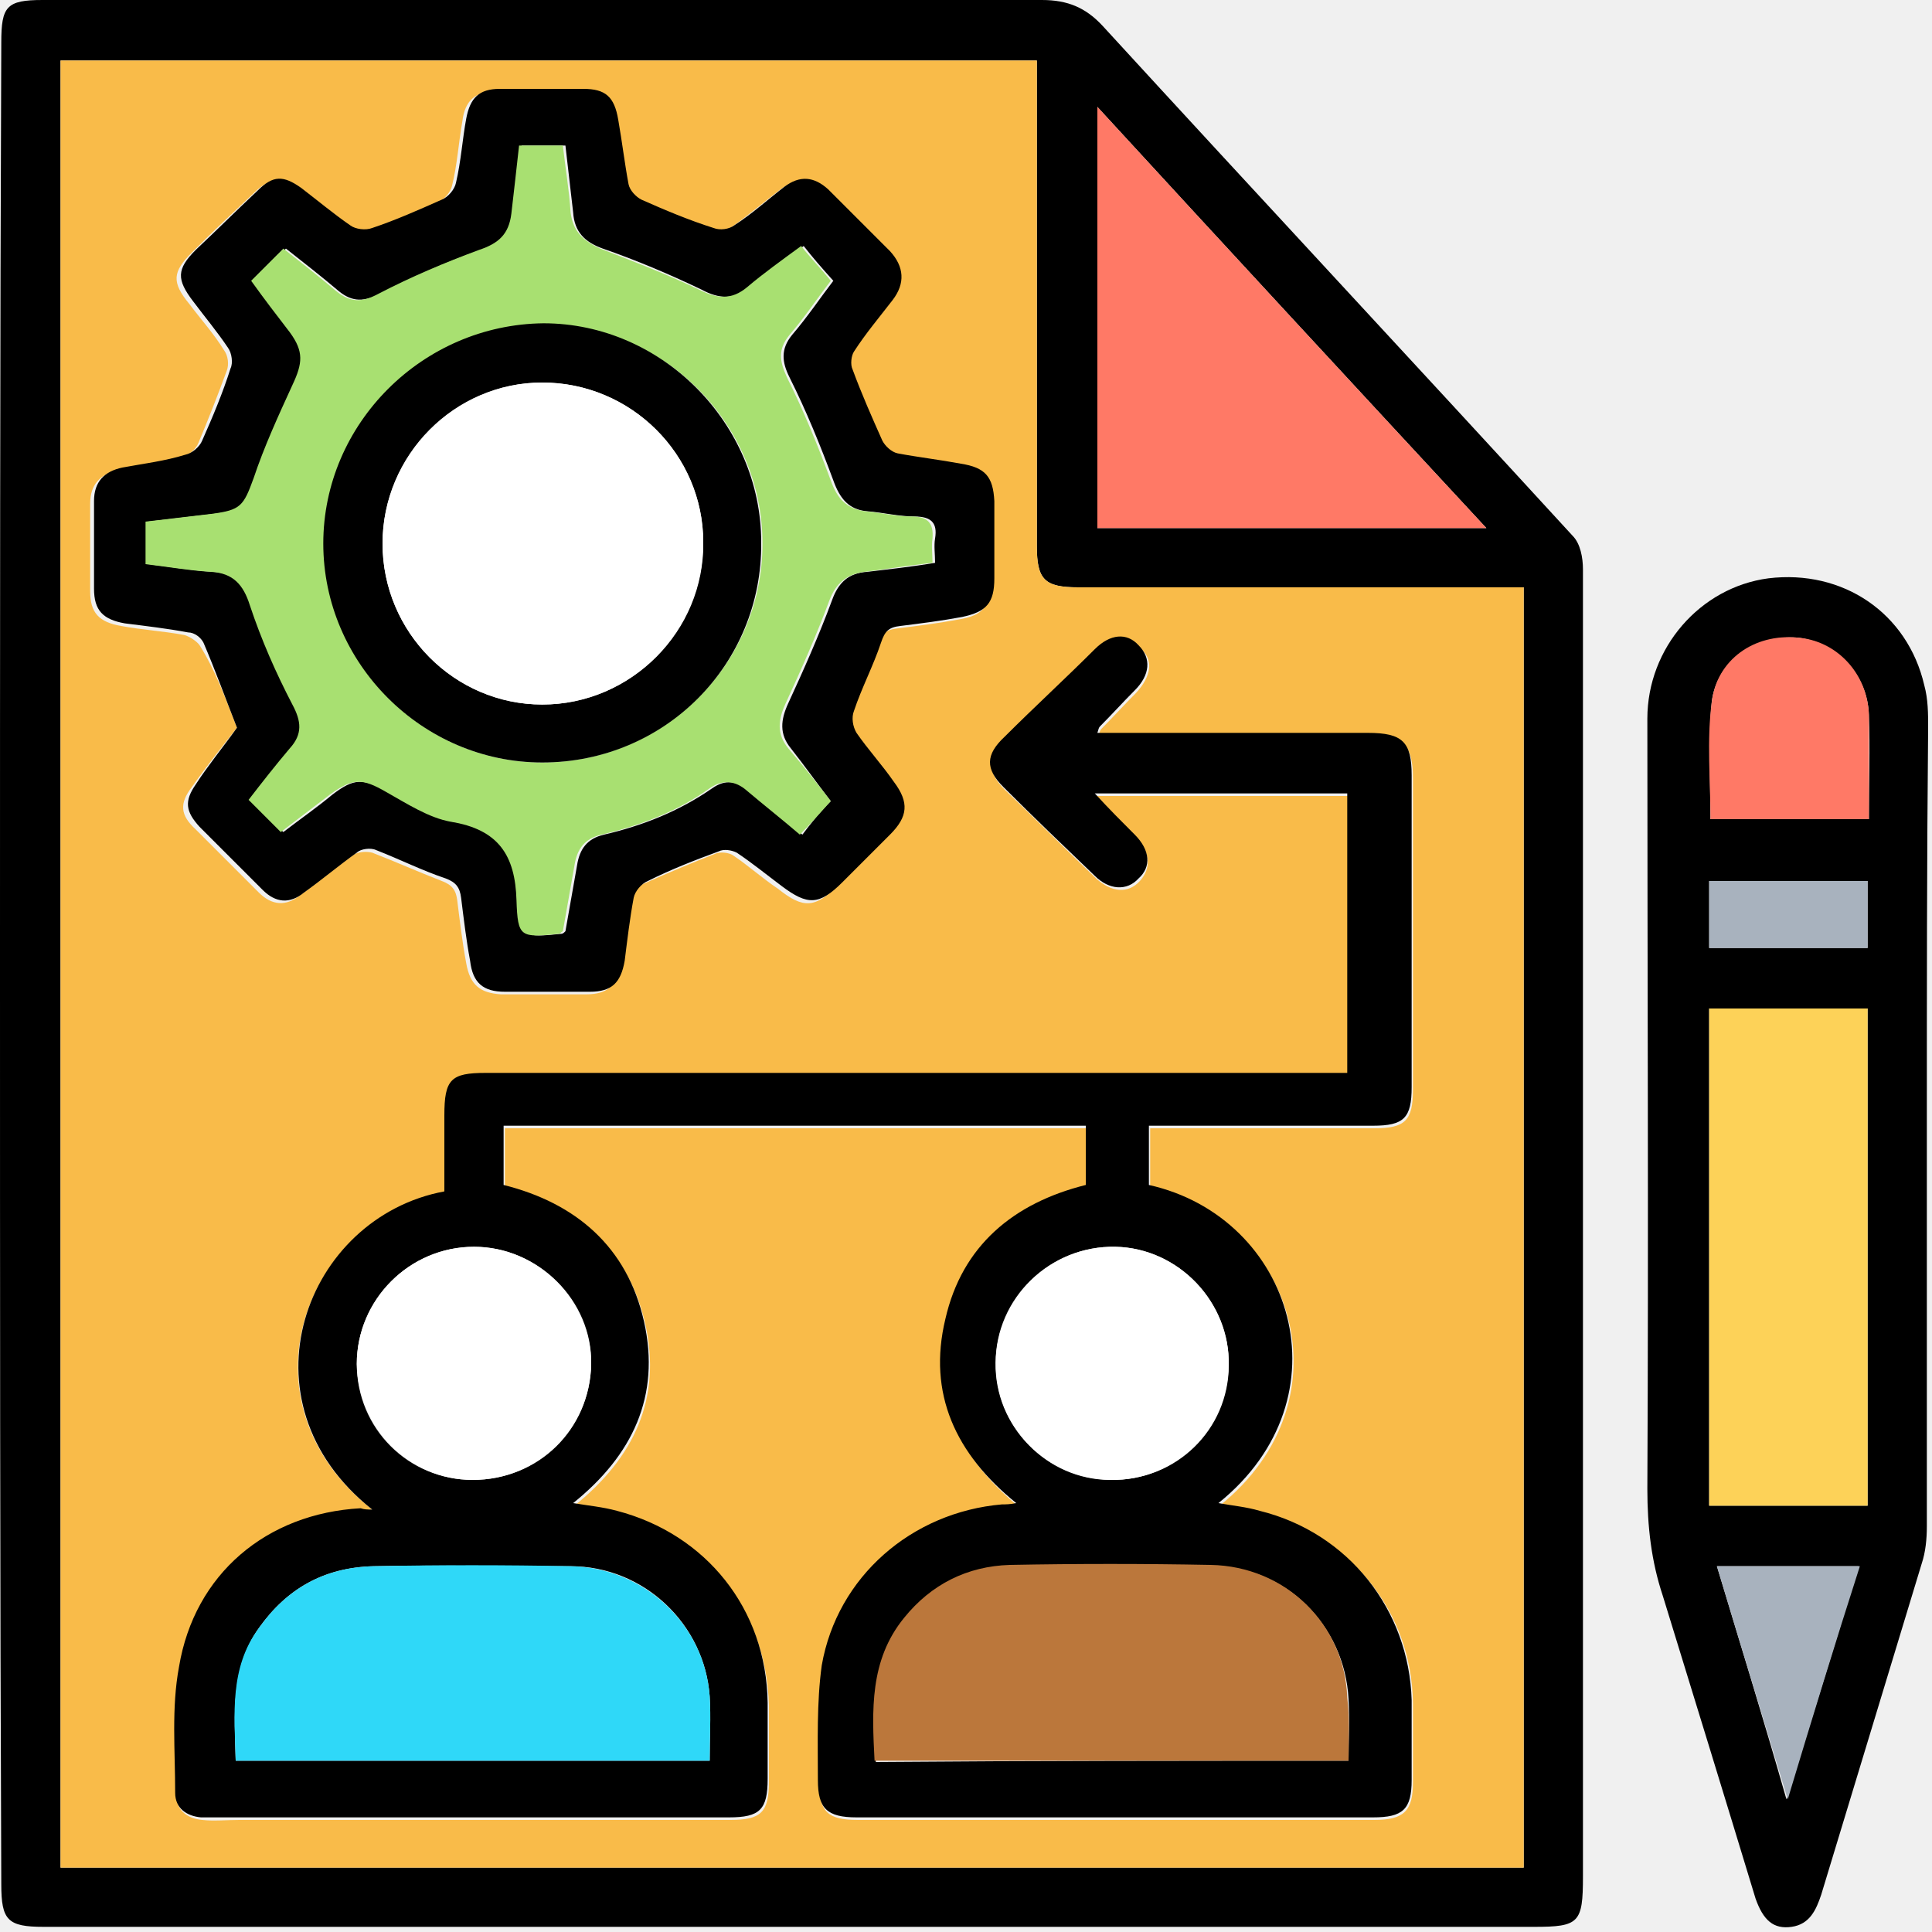
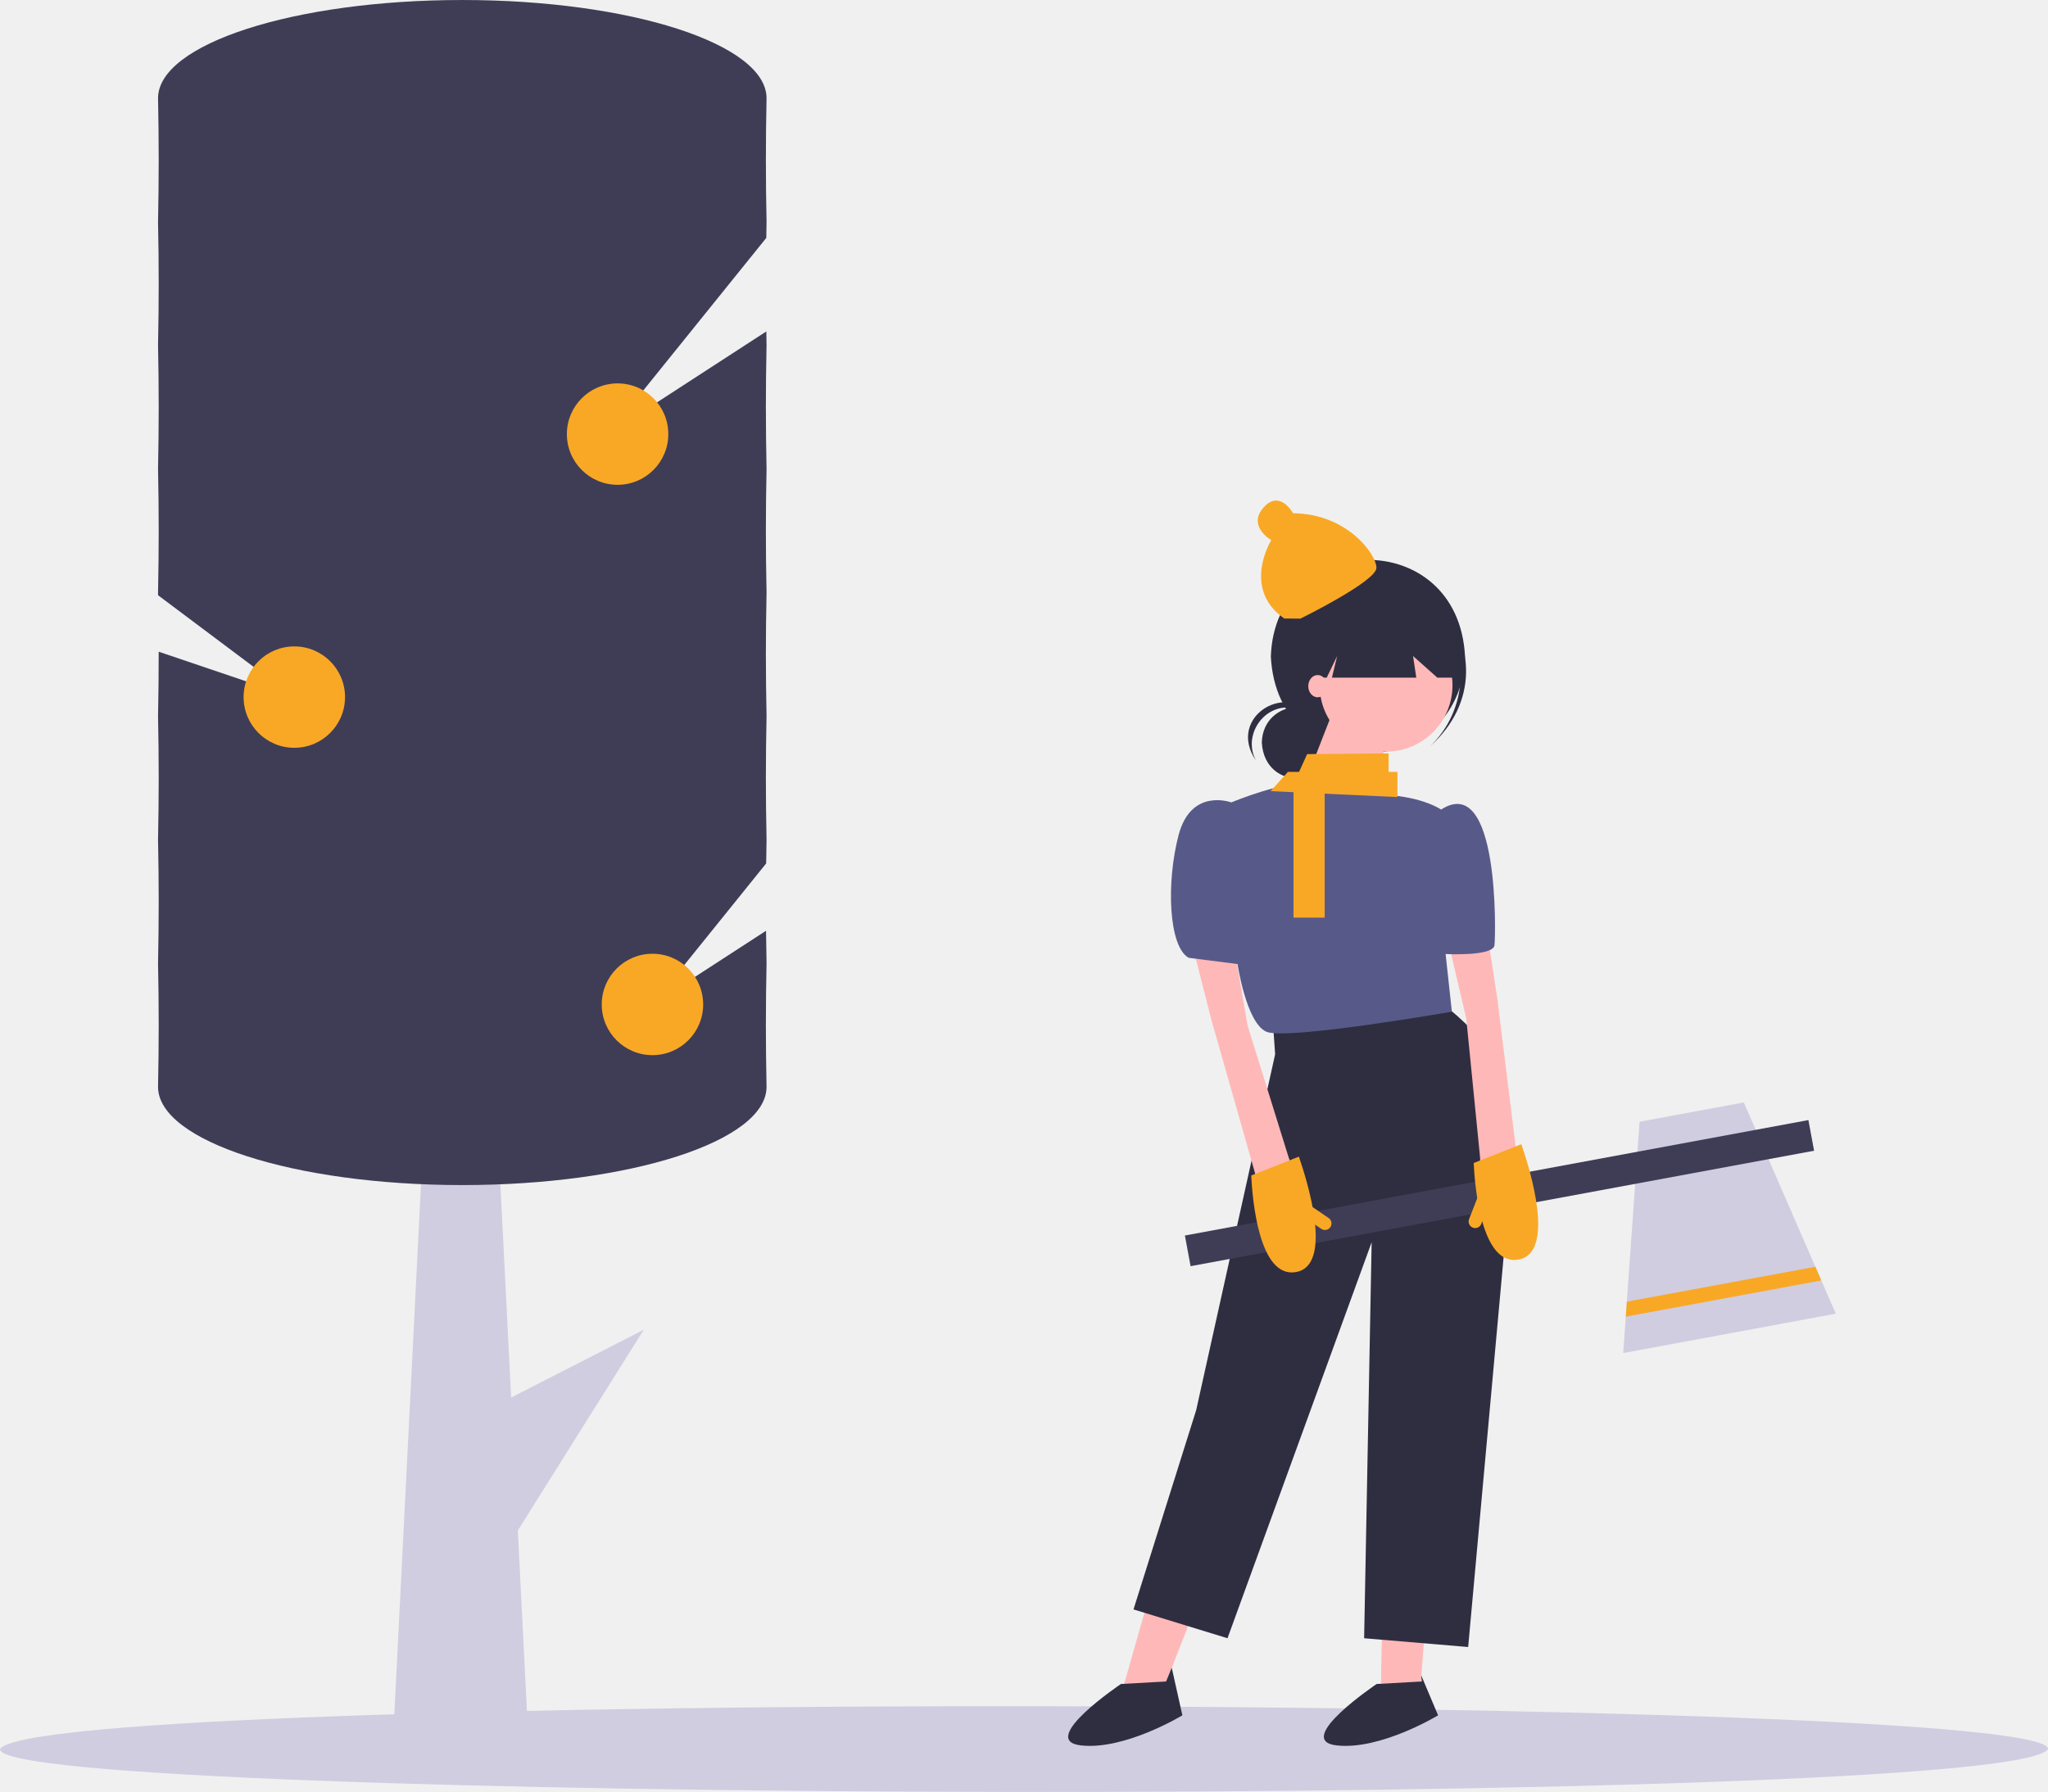
- <svg xmlns="http://www.w3.org/2000/svg" version="1.1" id="svg833" x="0px" y="0px" viewBox="0 0 150 150" style="enable-background:new 0 0 150 150;" xml:space="preserve">
-   <style type="text/css">
- 	.st0{fill:#F9BB49;}
- 	.st1{fill:#FF7966;}
- 	.st2{fill:#FDD258;}
- 	.st3{fill:#A8B2BE;}
- 	.st4{fill:#BB773B;}
- 	.st5{fill:#2FD8F8;}
- 	.st6{fill:#FFFFFF;}
- 	.st7{fill:#A8E071;}
- </style>
-   <g id="Ht5zjK.tif">
-     <g>
-       <path d="M0,74.8C0,51,0,27.1,0.1,3.3C0.1,0.5,0.5,0,3.3,0C29.1,0,55,0,80.9,0c2,0,3.4,0.6,4.7,2c12.1,13.2,24.4,26.4,36.5,39.6    c0.6,0.6,0.8,1.7,0.8,2.6c0,13,0,26,0,39c0,20.8,0,41.6,0,62.5c0,3.6-0.3,3.9-3.8,3.9c-38.6,0-77.1,0-115.7,0    c-2.8,0-3.3-0.5-3.3-3.3C0,122.5,0,98.6,0,74.8L0,74.8z M118.3,45.6c-0.7,0-1.3,0-1.9,0c-10.9,0-21.8,0-32.7,0    c-2.6,0-3.2-0.6-3.2-3.2c0-11.8,0-23.7,0-35.5c0-0.7,0-1.5,0-2.2c-25.4,0-50.6,0-75.8,0c0,46.8,0,93.6,0,140.3    c37.9,0,75.7,0,113.6,0C118.3,111.8,118.3,78.8,118.3,45.6z M115.4,41C105.2,30,95.3,19.3,85.2,8.3c0,11.1,0,21.9,0,32.7    C95.2,41,105.1,41,115.4,41z" />
-       <path d="M149.6,87.3c0,10.4,0,20.8,0,31.2c0,1-0.1,2-0.4,2.9c-2.6,8.6-5.2,17.1-7.8,25.7c-0.4,1.2-0.9,2.3-2.3,2.5    c-1.4,0.2-2.2-0.5-2.8-2.2c-2.4-7.9-4.8-15.7-7.2-23.5c-0.9-2.7-1.2-5.4-1.2-8.3c0.1-19.9,0-39.8,0-59.8c0-5.5,4.1-10.2,9.4-10.9    c5.8-0.7,10.8,2.7,12.1,8.3c0.3,1.1,0.3,2.2,0.3,3.3C149.6,66.8,149.6,77,149.6,87.3L149.6,87.3z M132.7,116.9c4.2,0,8.2,0,12.3,0    c0-12.9,0-25.8,0-38.6c-4.2,0-8.2,0-12.3,0C132.7,91.2,132.7,104,132.7,116.9z M145.1,63.6c0-2.8,0.1-5.5,0-8.1    c-0.1-3.2-2.6-5.7-5.6-6c-3.3-0.2-6.2,1.8-6.6,5c-0.3,3-0.1,6-0.1,9.1C136.9,63.6,140.9,63.6,145.1,63.6z M133.3,121.6    c1.8,6,3.6,11.8,5.4,18.1c2-6.3,3.8-12.2,5.6-18.1C140.7,121.6,137.1,121.6,133.3,121.6z M145,73.6c0-1.8,0-3.5,0-5.2    c-4.2,0-8.2,0-12.3,0c0,1.8,0,3.5,0,5.2C136.8,73.6,140.8,73.6,145,73.6z" />
-       <path class="st0" d="M118.3,45.6c0,33.2,0,66.2,0,99.4c-37.8,0-75.6,0-113.6,0c0-46.7,0-93.4,0-140.3c25.2,0,50.4,0,75.8,0    c0,0.8,0,1.5,0,2.2c0,11.8,0,23.7,0,35.5c0,2.6,0.6,3.2,3.2,3.2c10.9,0,21.8,0,32.7,0C117,45.6,117.6,45.6,118.3,45.6z     M28.9,117.2c-0.3,0-0.6,0.1-0.8,0.1c-7.2,0.4-12.9,5.2-14.1,12.3c-0.5,3.2-0.3,6.5-0.3,9.8c0,1.2,0.9,1.8,2,1.9    c0.9,0.1,1.9,0,2.9,0c12.7,0,25.4,0,38.1,0c2.4,0,3-0.6,3-3c0-2,0-3.9,0-5.9c-0.2-7.3-4.8-13.1-11.7-14.9c-1-0.3-2.1-0.4-3.4-0.6    c4.6-3.7,6.8-8.3,5.5-14.1c-1.3-5.8-5.3-9.1-10.9-10.6c0-1.6,0-3.1,0-4.6c15.1,0,30.1,0,45.2,0c0,1.6,0,3.1,0,4.6    c-5.6,1.4-9.6,4.7-10.9,10.4c-1.3,5.8,0.9,10.5,5.5,14.3c-0.5,0-0.8,0.1-1.1,0.1c-7,0.6-12.8,5.6-14,12.5    c-0.5,2.9-0.3,5.9-0.3,8.9c0,2.3,0.7,2.9,3,2.9c5.2,0,10.4,0,15.7,0c8.1,0,16.3,0,24.4,0c2.3,0,3-0.7,3-2.9c0-2.1,0-4.1,0-6.2    c-0.1-7.1-4.9-13-11.8-14.7c-1-0.3-2.1-0.4-3.2-0.6c10.2-8.2,5.8-22.2-5.4-24.7c0-1.5,0-3,0-4.6c5.9,0,11.7,0,17.4,0    c2.4,0,3-0.6,3-3c0-8.1,0-16.2,0-24.2c0-2.6-0.8-3.3-3.4-3.3c-6.4,0-12.8,0-19.3,0c-0.5,0-1.1,0-1.7,0c0.1-0.3,0.1-0.4,0.2-0.5    c0.9-0.9,1.8-1.9,2.7-2.8c1.2-1.3,1.4-2.6,0.3-3.5c-1-0.9-2.2-0.8-3.4,0.3c-2.4,2.3-4.7,4.5-7,6.8c-1.4,1.4-1.5,2.5-0.1,3.9    c2.4,2.3,4.7,4.6,7.1,6.9c1.2,1.1,2.5,1.2,3.4,0.2s0.8-2.2-0.3-3.4c-1-1-2-2-3.1-3.2c6.7,0,13.2,0,19.6,0c0,7.3,0,14.4,0,21.7    c-0.7,0-1.3,0-1.9,0c-21.7,0-43.3,0-65,0c-2.7,0-3.2,0.5-3.2,3.3c0,2,0,4,0,5.9C23.7,94.5,18.2,108.8,28.9,117.2z M18.4,56.5    c-1.1,1.4-2.3,2.9-3.5,4.6c-1,1.3-0.9,2.2,0.3,3.3c1.6,1.6,3.3,3.3,4.9,4.9c1,1,2.1,1.1,3.2,0.2c1.4-1,2.7-2.1,4.1-3.1    c0.4-0.3,1.1-0.3,1.5-0.2c1.8,0.7,3.6,1.5,5.4,2.2c0.8,0.3,1.1,0.7,1.2,1.5c0.2,1.6,0.4,3.3,0.7,4.9c0.3,1.7,1.1,2.3,2.7,2.4    c2.2,0,4.4,0,6.6,0c1.7,0,2.4-0.7,2.7-2.4c0.3-1.6,0.4-3.3,0.7-4.9c0.1-0.5,0.6-1.1,1.1-1.3c1.8-0.8,3.7-1.6,5.5-2.3    c0.4-0.2,1.1-0.1,1.4,0.1c1.2,0.8,2.3,1.8,3.5,2.6c2,1.6,2.9,1.5,4.7-0.3c1.2-1.2,2.5-2.5,3.7-3.7c1.4-1.4,1.5-2.5,0.3-4.1    c-1-1.3-2-2.5-2.9-3.8c-0.3-0.4-0.4-1.2-0.2-1.7c0.6-1.8,1.5-3.5,2.1-5.3c0.3-0.9,0.7-1.2,1.5-1.3c1.6-0.2,3.2-0.4,4.8-0.7    c1.9-0.3,2.5-1,2.5-3s0-4,0-6c0-1.9-0.7-2.6-2.6-2.9c-1.6-0.3-3.3-0.4-4.9-0.8c-0.5-0.1-1-0.6-1.2-1c-0.8-1.8-1.6-3.7-2.3-5.5    c-0.2-0.4-0.1-1.1,0.1-1.4c0.9-1.4,2-2.6,3-4c1-1.3,1-2.6-0.2-3.8c-1.6-1.6-3.2-3.2-4.8-4.8c-1-1-2.2-1.1-3.4-0.2    c-1.3,1-2.6,2.1-3.9,3c-0.4,0.3-1.1,0.3-1.6,0.2c-1.9-0.7-3.7-1.4-5.6-2.2c-0.4-0.2-0.9-0.7-1-1.2c-0.3-1.7-0.5-3.4-0.8-5    c-0.3-1.7-1-2.3-2.7-2.4c-2.2,0-4.3,0-6.5,0c-1.6,0-2.4,0.7-2.6,2.3c-0.3,1.7-0.4,3.4-0.8,5c-0.1,0.5-0.6,1.1-1.1,1.3    c-1.8,0.8-3.6,1.5-5.4,2.2c-0.5,0.2-1.3,0.1-1.7-0.2c-1.3-0.9-2.5-1.9-3.8-2.9c-1.4-1-2.2-1-3.4,0.2c-1.6,1.5-3.2,3-4.8,4.6    c-1.5,1.5-1.6,2.3-0.2,4c0.9,1.2,1.9,2.3,2.7,3.6c0.3,0.4,0.4,1.1,0.2,1.6c-0.7,1.9-1.4,3.7-2.2,5.6c-0.2,0.5-0.8,1-1.3,1.1    c-1.6,0.4-3.2,0.6-4.9,1C7.8,36.8,7,37.6,7,39.1c0,2.3,0,4.5,0,6.8c0,1.7,0.7,2.4,2.4,2.7c1.6,0.3,3.3,0.4,4.9,0.7    c0.4,0.1,1,0.5,1.2,0.8C16.7,52,17.5,54.2,18.4,56.5z" />
-       <path class="st1" d="M115.4,41c-10.3,0-20.2,0-30.2,0c0-10.8,0-21.6,0-32.7C95.3,19.3,105.2,30,115.4,41z" />
-       <path class="st2" d="M132.7,116.9c0-12.9,0-25.7,0-38.6c4.1,0,8.1,0,12.3,0c0,12.8,0,25.7,0,38.6    C140.9,116.9,136.9,116.9,132.7,116.9z" />
-       <path class="st1" d="M145.1,63.6c-4.2,0-8.2,0-12.3,0c0-3-0.3-6.1,0.1-9.1c0.4-3.3,3.3-5.3,6.6-5c3.1,0.2,5.5,2.8,5.6,6    C145.1,58.2,145.1,60.9,145.1,63.6z" />
-       <path class="st3" d="M133.3,121.6c3.8,0,7.3,0,11.1,0c-1.9,5.9-3.7,11.8-5.6,18.1C136.9,133.4,135.1,127.6,133.3,121.6z" />
-       <path class="st3" d="M145,73.6c-4.2,0-8.2,0-12.3,0c0-1.8,0-3.4,0-5.2c4.1,0,8.1,0,12.3,0C145,70.1,145,71.8,145,73.6z" />
-       <path d="M28.9,117.2c-10.6-8.4-5.2-22.7,5.6-24.7c0-2,0-4,0-5.9c0-2.8,0.5-3.3,3.2-3.3c21.7,0,43.3,0,65,0c0.6,0,1.2,0,1.9,0    c0-7.3,0-14.4,0-21.7c-6.4,0-12.9,0-19.6,0c1.1,1.2,2.1,2.2,3.1,3.2c1.2,1.2,1.3,2.5,0.3,3.4c-0.9,1-2.3,0.9-3.4-0.2    c-2.4-2.3-4.8-4.6-7.1-6.9c-1.4-1.4-1.4-2.5,0.1-3.9c2.3-2.3,4.7-4.5,7-6.8c1.2-1.2,2.5-1.3,3.4-0.3c1,1,0.9,2.3-0.3,3.5    c-0.9,0.9-1.8,1.9-2.7,2.8c-0.1,0.1-0.1,0.2-0.2,0.5c0.6,0,1.1,0,1.7,0c6.4,0,12.8,0,19.3,0c2.7,0,3.4,0.7,3.4,3.3    c0,8.1,0,16.2,0,24.2c0,2.4-0.6,3-3,3c-5.8,0-11.5,0-17.4,0c0,1.6,0,3.1,0,4.6c11.2,2.5,15.6,16.5,5.4,24.7    c1.1,0.2,2.2,0.3,3.2,0.6c6.9,1.7,11.6,7.7,11.8,14.7c0,2.1,0,4.1,0,6.2c0,2.3-0.7,2.9-3,2.9c-8.1,0-16.3,0-24.4,0    c-5.2,0-10.4,0-15.7,0c-2.3,0-3-0.7-3-2.9c0-3-0.1-6,0.3-8.9c1.2-6.9,7-11.9,14-12.5c0.3,0,0.6,0,1.1-0.1    c-4.7-3.8-6.9-8.5-5.5-14.3c1.3-5.7,5.3-9,10.9-10.4c0-1.5,0-3,0-4.6c-15.1,0-30.1,0-45.2,0c0,1.5,0,3,0,4.6    c5.6,1.4,9.6,4.8,10.9,10.6c1.3,5.8-0.9,10.4-5.5,14.1c1.2,0.2,2.3,0.3,3.4,0.6c6.9,1.8,11.6,7.6,11.7,14.9c0,2,0,3.9,0,5.9    c0,2.4-0.6,3-3,3c-12.7,0-25.4,0-38.1,0c-1,0-1.9,0-2.9,0c-1.1-0.1-2-0.7-2-1.9c0-3.3-0.3-6.6,0.3-9.8c1.2-7.2,6.8-11.9,14.1-12.3    C28.3,117.2,28.5,117.2,28.9,117.2z M104.7,136.7c0-1.7,0.1-3.2,0-4.8c-0.3-5.7-4.9-10.3-10.6-10.3c-5.2-0.1-10.4-0.1-15.6,0    c-3.3,0-6.1,1.5-8.2,4.1c-2.7,3.3-2.5,7.1-2.3,11.1C80.2,136.7,92.3,136.7,104.7,136.7z M55.1,136.7c0-1.8,0.1-3.4,0-5    c-0.4-5.6-5.1-10.1-10.8-10.1c-5.1,0-10.2-0.1-15.3,0c-3.8,0.1-6.7,1.7-8.9,4.8c-2.2,3.1-1.9,6.7-1.8,10.3    C30.6,136.7,42.7,136.7,55.1,136.7z M86.2,114.9c5,0.1,9.1-3.9,9.2-8.9c0.1-4.9-3.9-9.1-8.8-9.2c-5.1-0.1-9.3,4-9.3,9    C77.3,110.8,81.3,114.9,86.2,114.9z M36.7,114.9c5.1,0,9.1-3.9,9.2-9c0.1-4.9-4.1-9.1-9.1-9.1s-9.1,4.1-9.1,9.1    C27.7,110.9,31.7,114.9,36.7,114.9z" />
-       <path d="M18.4,56.5c-0.9-2.3-1.7-4.5-2.6-6.6c-0.2-0.4-0.7-0.8-1.2-0.8c-1.6-0.3-3.3-0.5-4.9-0.7c-1.7-0.3-2.4-1-2.4-2.7    c0-2.3,0-4.5,0-6.8c0-1.5,0.8-2.3,2.2-2.6c1.6-0.3,3.3-0.5,4.9-1c0.5-0.1,1.1-0.6,1.3-1.1c0.8-1.8,1.6-3.7,2.2-5.6    c0.2-0.4,0.1-1.2-0.2-1.6c-0.8-1.2-1.8-2.4-2.7-3.6c-1.3-1.7-1.3-2.5,0.2-4c1.6-1.5,3.2-3.1,4.8-4.6c1.2-1.2,2-1.2,3.4-0.2    c1.3,1,2.5,2,3.8,2.9c0.4,0.3,1.2,0.4,1.7,0.2c1.8-0.6,3.6-1.4,5.4-2.2c0.5-0.2,1-0.8,1.1-1.3c0.4-1.7,0.5-3.4,0.8-5    s1-2.3,2.6-2.3c2.2,0,4.3,0,6.5,0c1.7,0,2.4,0.6,2.7,2.4c0.3,1.7,0.5,3.4,0.8,5c0.1,0.5,0.6,1,1,1.2c1.8,0.8,3.7,1.6,5.6,2.2    c0.5,0.2,1.2,0.1,1.6-0.2c1.4-0.9,2.6-2,3.9-3c1.2-0.9,2.3-0.8,3.4,0.2c1.6,1.6,3.2,3.2,4.8,4.8c1.1,1.2,1.2,2.5,0.2,3.8    s-2.1,2.6-3,4c-0.2,0.3-0.3,1-0.1,1.4c0.7,1.9,1.5,3.7,2.3,5.5c0.2,0.4,0.7,0.9,1.2,1c1.6,0.3,3.3,0.5,4.9,0.8    c1.9,0.3,2.5,1,2.6,2.9c0,2,0,4,0,6c0,1.9-0.6,2.6-2.5,3c-1.6,0.3-3.2,0.5-4.8,0.7c-0.9,0.1-1.2,0.4-1.5,1.3    c-0.6,1.8-1.5,3.5-2.1,5.3c-0.2,0.5-0.1,1.2,0.2,1.7c0.9,1.3,2,2.5,2.9,3.8c1.2,1.6,1.1,2.7-0.3,4.1c-1.2,1.2-2.5,2.5-3.7,3.7    c-1.8,1.8-2.7,1.8-4.7,0.3c-1.2-0.9-2.3-1.8-3.5-2.6c-0.4-0.2-1-0.3-1.4-0.1c-1.9,0.7-3.7,1.4-5.5,2.3c-0.5,0.2-1,0.8-1.1,1.3    c-0.3,1.6-0.5,3.3-0.7,4.9c-0.3,1.7-1,2.4-2.7,2.4c-2.2,0-4.4,0-6.6,0c-1.7,0-2.5-0.7-2.7-2.4c-0.3-1.6-0.5-3.3-0.7-4.9    c-0.1-0.8-0.4-1.2-1.2-1.5c-1.8-0.6-3.6-1.5-5.4-2.2c-0.4-0.2-1.2-0.1-1.5,0.2c-1.4,1-2.7,2.1-4.1,3.1c-1.1,0.9-2.2,0.8-3.2-0.2    c-1.6-1.6-3.3-3.3-4.9-4.9c-1.1-1.2-1.2-2-0.3-3.3C16.1,59.5,17.4,57.9,18.4,56.5z M64.5,62.2c-1-1.3-2-2.7-3.1-4.1    c-0.9-1.1-0.8-2.2-0.2-3.5c1.2-2.6,2.4-5.3,3.4-8c0.5-1.4,1.3-2.1,2.7-2.2c1.7-0.2,3.5-0.4,5.3-0.7c0-0.7-0.1-1.3,0-1.9    c0.2-1.2-0.3-1.7-1.6-1.7c-1.2,0-2.4-0.3-3.6-0.4c-1.5-0.1-2.2-1-2.7-2.4c-1-2.7-2.1-5.4-3.4-8c-0.6-1.2-0.7-2.2,0.2-3.3    c1.2-1.4,2.2-2.9,3.2-4.2c-0.9-1-1.6-1.8-2.3-2.7c-1.5,1.1-2.8,2.1-4.2,3.2c-1.2,1-2.4,0.9-3.7,0.2c-2.5-1.2-5.1-2.3-7.7-3.2    c-1.4-0.5-2.2-1.3-2.3-2.8c-0.2-1.7-0.4-3.5-0.6-5.2c-1.2,0-2.2,0-3.4,0c-0.2,1.8-0.4,3.6-0.6,5.3c-0.2,1.6-1,2.2-2.5,2.8    c-2.7,0.9-5.3,2.1-7.8,3.4c-1.3,0.6-2.2,0.7-3.3-0.2c-1.3-1.1-2.7-2.2-4.1-3.3c-0.8,0.8-1.6,1.6-2.5,2.5c1,1.4,2,2.7,3,4    c1.1,1.5,1.1,2.4,0.2,4.1c-1.1,2.3-2.2,4.7-3,7.2c-0.7,2.2-1,2.5-3.3,2.8c-1.7,0.2-3.4,0.4-5.1,0.6c0,1.2,0,2.2,0,3.3    c1.7,0.2,3.4,0.5,5.1,0.6s2.4,1,3,2.6c0.9,2.6,2,5.2,3.3,7.7c0.7,1.3,0.7,2.3-0.2,3.4c-1.1,1.3-2.2,2.7-3.2,4    c0.9,0.9,1.6,1.7,2.5,2.5c1.3-1,2.6-1.9,3.8-2.9c1.7-1.3,2.4-1.3,4.4-0.2c1.6,0.9,3.3,2,5,2.3c3.7,0.6,5,2.6,5.1,6.1    c0.1,2.9,0.3,2.9,3.3,2.6c0.1,0,0.2-0.1,0.3-0.2c0.3-1.7,0.6-3.4,0.9-5.1c0.2-1.3,0.8-2.1,2.1-2.4c3-0.7,5.8-1.8,8.4-3.6    c1-0.7,1.9-0.6,2.9,0.2c1.3,1.2,2.7,2.3,4.1,3.4C62.9,64,63.6,63.1,64.5,62.2z" />
-       <path class="st4" d="M104.7,136.7c-12.4,0-24.5,0-36.8,0c-0.2-3.9-0.4-7.8,2.3-11.1c2.1-2.6,4.9-4,8.2-4.1    c5.2-0.1,10.4-0.1,15.6,0c5.8,0.1,10.4,4.6,10.6,10.3C104.8,133.4,104.7,135,104.7,136.7z" />
-       <path class="st5" d="M55.1,136.7c-12.3,0-24.5,0-36.8,0c-0.1-3.6-0.5-7.2,1.8-10.3c2.2-3.1,5.1-4.7,8.9-4.8    c5.1-0.1,10.2-0.1,15.3,0c5.7,0.1,10.4,4.5,10.8,10.1C55.2,133.3,55.1,134.9,55.1,136.7z" />
-       <path class="st6" d="M86.2,114.9c-5-0.1-9-4.2-8.9-9.1c0.1-5.1,4.3-9.1,9.3-9c4.9,0.1,8.9,4.3,8.8,9.2    C95.4,111,91.3,115,86.2,114.9z" />
-       <path class="st6" d="M36.7,114.9c-4.9,0-8.9-4-9-9c0-5,4.1-9.1,9.1-9.1s9.1,4.2,9.1,9.1C45.8,111,41.7,114.9,36.7,114.9z" />
-       <path class="st7" d="M64.5,62.2c-0.9,1-1.6,1.8-2.4,2.6c-1.4-1.2-2.8-2.3-4.1-3.4c-0.9-0.8-1.9-0.9-2.9-0.2    c-2.5,1.8-5.4,2.9-8.4,3.6c-1.3,0.3-1.9,1.1-2.1,2.4c-0.3,1.7-0.6,3.4-0.9,5.1c-0.2,0.1-0.2,0.2-0.3,0.2c-3,0.3-3.2,0.3-3.3-2.6    c-0.1-3.5-1.4-5.5-5.1-6.1c-1.7-0.3-3.4-1.4-5-2.3c-1.9-1.1-2.6-1.1-4.4,0.2c-1.3,1-2.5,1.9-3.8,2.9c-0.8-0.8-1.6-1.6-2.5-2.5    c1-1.3,2.1-2.7,3.2-4c1-1.1,0.9-2.1,0.2-3.4c-1.3-2.5-2.4-5-3.3-7.7c-0.5-1.6-1.3-2.5-3-2.6S13,44,11.3,43.8c0-1.1,0-2.2,0-3.3    c1.7-0.2,3.4-0.4,5.1-0.6c2.3-0.3,2.5-0.6,3.3-2.8c0.8-2.4,1.9-4.8,3-7.2c0.8-1.7,0.9-2.6-0.2-4.1c-1-1.3-2-2.6-3-4    c0.9-0.9,1.6-1.6,2.5-2.5c1.4,1.1,2.8,2.2,4.1,3.3c1.1,0.9,2,0.9,3.3,0.2c2.5-1.3,5.1-2.4,7.8-3.4c1.5-0.5,2.3-1.2,2.5-2.8    c0.2-1.7,0.4-3.5,0.6-5.3c1.2,0,2.2,0,3.4,0c0.2,1.8,0.5,3.5,0.6,5.2c0.2,1.5,1,2.2,2.3,2.8c2.6,1,5.2,2,7.7,3.2    c1.4,0.7,2.5,0.8,3.7-0.2c1.3-1.1,2.7-2.1,4.2-3.2c0.7,0.9,1.5,1.7,2.3,2.7c-1,1.3-2,2.8-3.2,4.2c-0.9,1.1-0.8,2-0.2,3.3    c1.3,2.6,2.4,5.3,3.4,8c0.5,1.4,1.2,2.2,2.7,2.4c1.2,0.1,2.4,0.4,3.6,0.4s1.7,0.5,1.6,1.7c-0.1,0.6,0,1.2,0,1.9    c-1.9,0.2-3.6,0.5-5.3,0.7c-1.4,0.2-2.2,0.9-2.7,2.2c-1,2.7-2.2,5.4-3.4,8c-0.6,1.3-0.7,2.4,0.2,3.5    C62.4,59.5,63.5,60.9,64.5,62.2z M42.1,59.2c9.4,0,17.1-7.6,17.1-17c0-9.3-7.7-17-16.9-17c-9.3,0-17.1,7.7-17.1,17.1    C25.2,51.5,32.8,59.2,42.1,59.2z" />
-       <path d="M42.1,59.2c-9.3,0-17-7.7-17-17s7.7-17,17.1-17.1c9.2,0,16.9,7.8,16.9,17C59.2,51.6,51.6,59.2,42.1,59.2z M42.1,54.7    c6.9,0,12.5-5.7,12.5-12.6c0-6.8-5.6-12.4-12.5-12.4c-6.8,0-12.4,5.6-12.4,12.5C29.7,49.1,35.3,54.7,42.1,54.7z" />
-       <path class="st6" d="M42.1,54.7c-6.8,0-12.4-5.6-12.4-12.5c0-6.8,5.6-12.5,12.4-12.5c6.9,0,12.5,5.6,12.5,12.4    C54.7,49,49,54.7,42.1,54.7z" />
-     </g>
-   </g>
+ <svg xmlns="http://www.w3.org/2000/svg" id="eddb6392-0870-4488-a01d-850f39286dca" data-name="Layer 1" width="888" height="777.163" viewBox="0 0 888 777.163">
+   <path d="M1043.998,819.98c-16.623,25.876-889.319,23.704-887.997-.002C172.625,794.104,1045.321,796.276,1043.998,819.98Z" transform="translate(-156 -61.41856)" fill="#d0cde1" />
+   <polygon points="229.305 758.565 170.213 758.565 199.759 171.777 229.305 758.565" fill="#d0cde1" />
+   <polygon points="220.048 670.886 180.134 627.313 279.131 576.698 220.048 670.886" fill="#d0cde1" />
+   <path d="M488.371,479.179q0-.152-.003-.304-.15-6.896-.218-13.791l-49.25,31.96,49.306-61.164c.045-3.33.09-6.66.162-9.99q.003-.152.003-.304t-.003-.304q-.575-26.497,0-52.986.003-.152.003-.304t-.003-.304q-.575-26.497,0-52.986.003-.152.003-.304t-.003-.304q-.575-26.497,0-52.986.003-.152.003-.304t-.003-.304q-.575-26.497,0-52.986.003-.152.003-.304t-.003-.304c-.042-1.915-.061-3.829-.093-5.744l-68.614,44.526,68.599-85.097c.036-2.224.06-4.447.109-6.671q.003-.152.003-.304t-.003-.304q-.575-26.497,0-52.986.003-.152.003-.304c0-23.528-59.065-42.601-131.924-42.601s-131.924,19.073-131.924,42.601q0,.152.003.304.575,26.497,0,52.986-.003.152-.003.304,0,.152.003.304.575,26.497,0,52.986-.003.152-.003.304,0,.152.003.304.575,26.497,0,52.986-.003.152-.003.304,0,.152.003.304.575,26.497,0,52.986-.003.152-.003.304,0,.152.003.304c.006.292.008.584.014.875l59.343,44.491-59.076-20.012q.013,13.815-.281,27.632-.003.152-.003.304,0,.152.003.304.575,26.497,0,52.986-.003.152-.003.304,0,.152.003.304.575,26.497,0,52.986-.003.152-.003.304,0,.152.003.304.575,26.497,0,52.986-.003.152-.003.304c0,23.528,59.065,42.601,131.924,42.601s131.924-19.073,131.924-42.601q0-.152-.003-.304-.575-26.497,0-52.986Q488.371,479.331,488.371,479.179Z" transform="translate(-156 -61.41856)" fill="#3f3d56" />
+   <circle cx="267.783" cy="188.267" r="21.987" fill="#f9a826" />
+   <circle cx="282.899" cy="435.625" r="21.987" fill="#f9a826" />
+   <circle cx="127.613" cy="302.327" r="21.987" fill="#f9a826" />
+   <path d="M703.114,383.483c1.294,21.661,30.857,19.754,31.324-0C733.144,361.822,703.581,363.729,703.114,383.483Z" transform="translate(-156 -61.41856)" fill="#2f2e41" />
+   <path d="M714.412,368.252c-11.427-.225-19.45,12.816-13.788,23.095-13.371-19.454,15.18-35.784,26.015-17.206A15.624,15.624,0,0,0,714.412,368.252Z" transform="translate(-156 -61.41856)" fill="#2f2e41" />
+   <path d="M707.032,346.138c2.864,56.949,82.343,54.774,84.195-0C788.364,289.188,708.885,291.364,707.032,346.138Z" transform="translate(-156 -61.41856)" fill="#2f2e41" />
+   <path d="M778.443,325.436a43.058,43.058,0,0,0-59.683-4.515c45.68-39.035,100.421,25.594,57.176,64.317A43.058,43.058,0,0,0,778.443,325.436Z" transform="translate(-156 -61.41856)" fill="#2f2e41" />
+   <polygon points="578.434 307.234 561.042 351.799 600.716 355.604 599.629 318.647 578.434 307.234" fill="#ffb8b8" />
+   <polygon points="499.629 687.399 486.042 735.225 503.433 735.225 519.738 693.377 499.629 687.399" fill="#ffb8b8" />
+   <polygon points="599.591 688.7 598.622 737.453 615.743 734.401 619.387 685.17 599.591 688.7" fill="#ffb8b8" />
+   <path d="M772.206,787.948l.272,2.717-19.565,1.087s-36.413,24.457-17.391,26.631,44.022-13.044,44.022-13.044Z" transform="translate(-156 -61.41856)" fill="#2f2e41" />
+   <path d="M781.988,497.186l-73.913,9.783.815,11.685L674.651,673.002l-27.174,86.413,40.761,12.5,62.5-171.74L747.477,771.915l45.109,3.804,17.838-196.22a136.327,136.327,0,0,0-6.499-56.257C800.263,512.48,788.918,502.485,781.988,497.186Z" transform="translate(-156 -61.41856)" fill="#2f2e41" />
+   <path d="M664.053,784.687l-2.446,5.978-19.565,1.087s-36.413,24.457-17.391,26.631,44.022-13.044,44.022-13.044Z" transform="translate(-156 -61.41856)" fill="#2f2e41" />
+   <path d="M673.02,471.37l8.152,32.065,19.022,66.848s.543,35.87,14.674,33.152,0-39.674,0-39.674l-17.935-57.609-5.978-34.783Z" transform="translate(-156 -61.41856)" fill="#ffb8b8" />
+   <path d="M800.208,461.786l5.007,32.704,8.572,68.971s13.497,33.238-.574,36.25-15.482-36.529-15.482-36.529L791.764,503.143l-8.069-34.358Z" transform="translate(-156 -61.41856)" fill="#ffb8b8" />
+   <path d="M780.856,412.509s-8.035-5.589-24.34-6.31-28.977-.179-35.312-3.645-31.336,6.86-31.336,6.86-17.391-6.522-22.826,14.13-4.348,48.37,4.348,53.261l21.196,2.717s3.804,25.544,12.5,29.348,80.435-8.696,80.435-8.696l-2.717-25s20.652,1.087,21.196-3.804S806.097,396.282,780.856,412.509Z" transform="translate(-156 -61.41856)" fill="#575a89" />
+   <polygon points="605.925 345.681 550.936 343.112 558.434 334.76 605.925 334.76 605.925 345.681" fill="#f9a826" />
+   <polygon points="602.095 336.988 562.264 336.988 566.766 327.051 602.095 326.75 602.095 336.988" fill="#f9a826" />
+   <circle cx="600.988" cy="297.18" r="28.804" fill="#ffb8b8" />
+   <polygon points="626.051 265.195 631.495 293.894 623.22 293.894 612.689 284.52 614.099 293.894 577.521 293.894 579.778 284.52 575.265 293.894 569.435 293.894 569.435 264.212 626.051 265.195" fill="#2f2e41" />
+   <ellipse cx="571.34" cy="297.586" rx="4.083" ry="4.825" fill="#ffb8b8" />
+   <path d="M719.861,329.709s32.903-16.161,32.944-22.016-12.715-23.51-36.133-23.676c0,0-5.78-10.58-12.864-2.433S707.221,295.66,707.221,295.66s-13.03,20.986,5.614,33.999Z" transform="translate(-156 -61.41856)" fill="#f9a826" />
+   <polygon points="796 569.745 703.815 586.818 704.933 571.025 705.389 564.523 710.905 486.491 756.111 478.119 787.132 549.385 789.717 555.323 796 569.745" fill="#d0cde1" />
+   <rect x="799.41" y="441.395" width="13.522" height="274.947" transform="translate(1072.556 -380.6542) rotate(79.50784)" fill="#3f3d56" />
+   <polygon points="789.717 555.323 704.933 571.025 705.389 564.523 787.132 549.385 789.717 555.323" fill="#f9a826" />
+   <rect x="560.852" y="337.568" width="13.522" height="60.398" fill="#f9a826" />
+   <path d="M698.53,571.22c.464,9.832,3.267,44.986,19.55,41.854,16.047-3.086,4.863-39.161,1.106-50.021Z" transform="translate(-156 -61.41856)" fill="#f9a826" />
+   <path d="M794.987,565.811c.464,9.832,3.267,44.986,19.55,41.854,16.048-3.086,4.863-39.161,1.106-50.021Z" transform="translate(-156 -61.41856)" fill="#f9a826" />
+   <path d="M794.644,578.479h5.678a0,0,0,0,1,0,0v13.059a2.839,2.839,0,0,1-2.839,2.839h0a2.839,2.839,0,0,1-2.839-2.839V578.479A0,0,0,0,1,794.644,578.479Z" transform="translate(111.5111 -311.0569) rotate(21.30105)" fill="#f9a826" />
+   <path d="M723.428,581.184h5.678a0,0,0,0,1,0,0v13.059a2.839,2.839,0,0,1-2.839,2.839h0a2.839,2.839,0,0,1-2.839-2.839V581.184A0,0,0,0,1,723.428,581.184Z" transform="matrix(0.5639, -0.82584, 0.82584, 0.5639, -325.8058, 795.2846)" fill="#f9a826" />
</svg>
